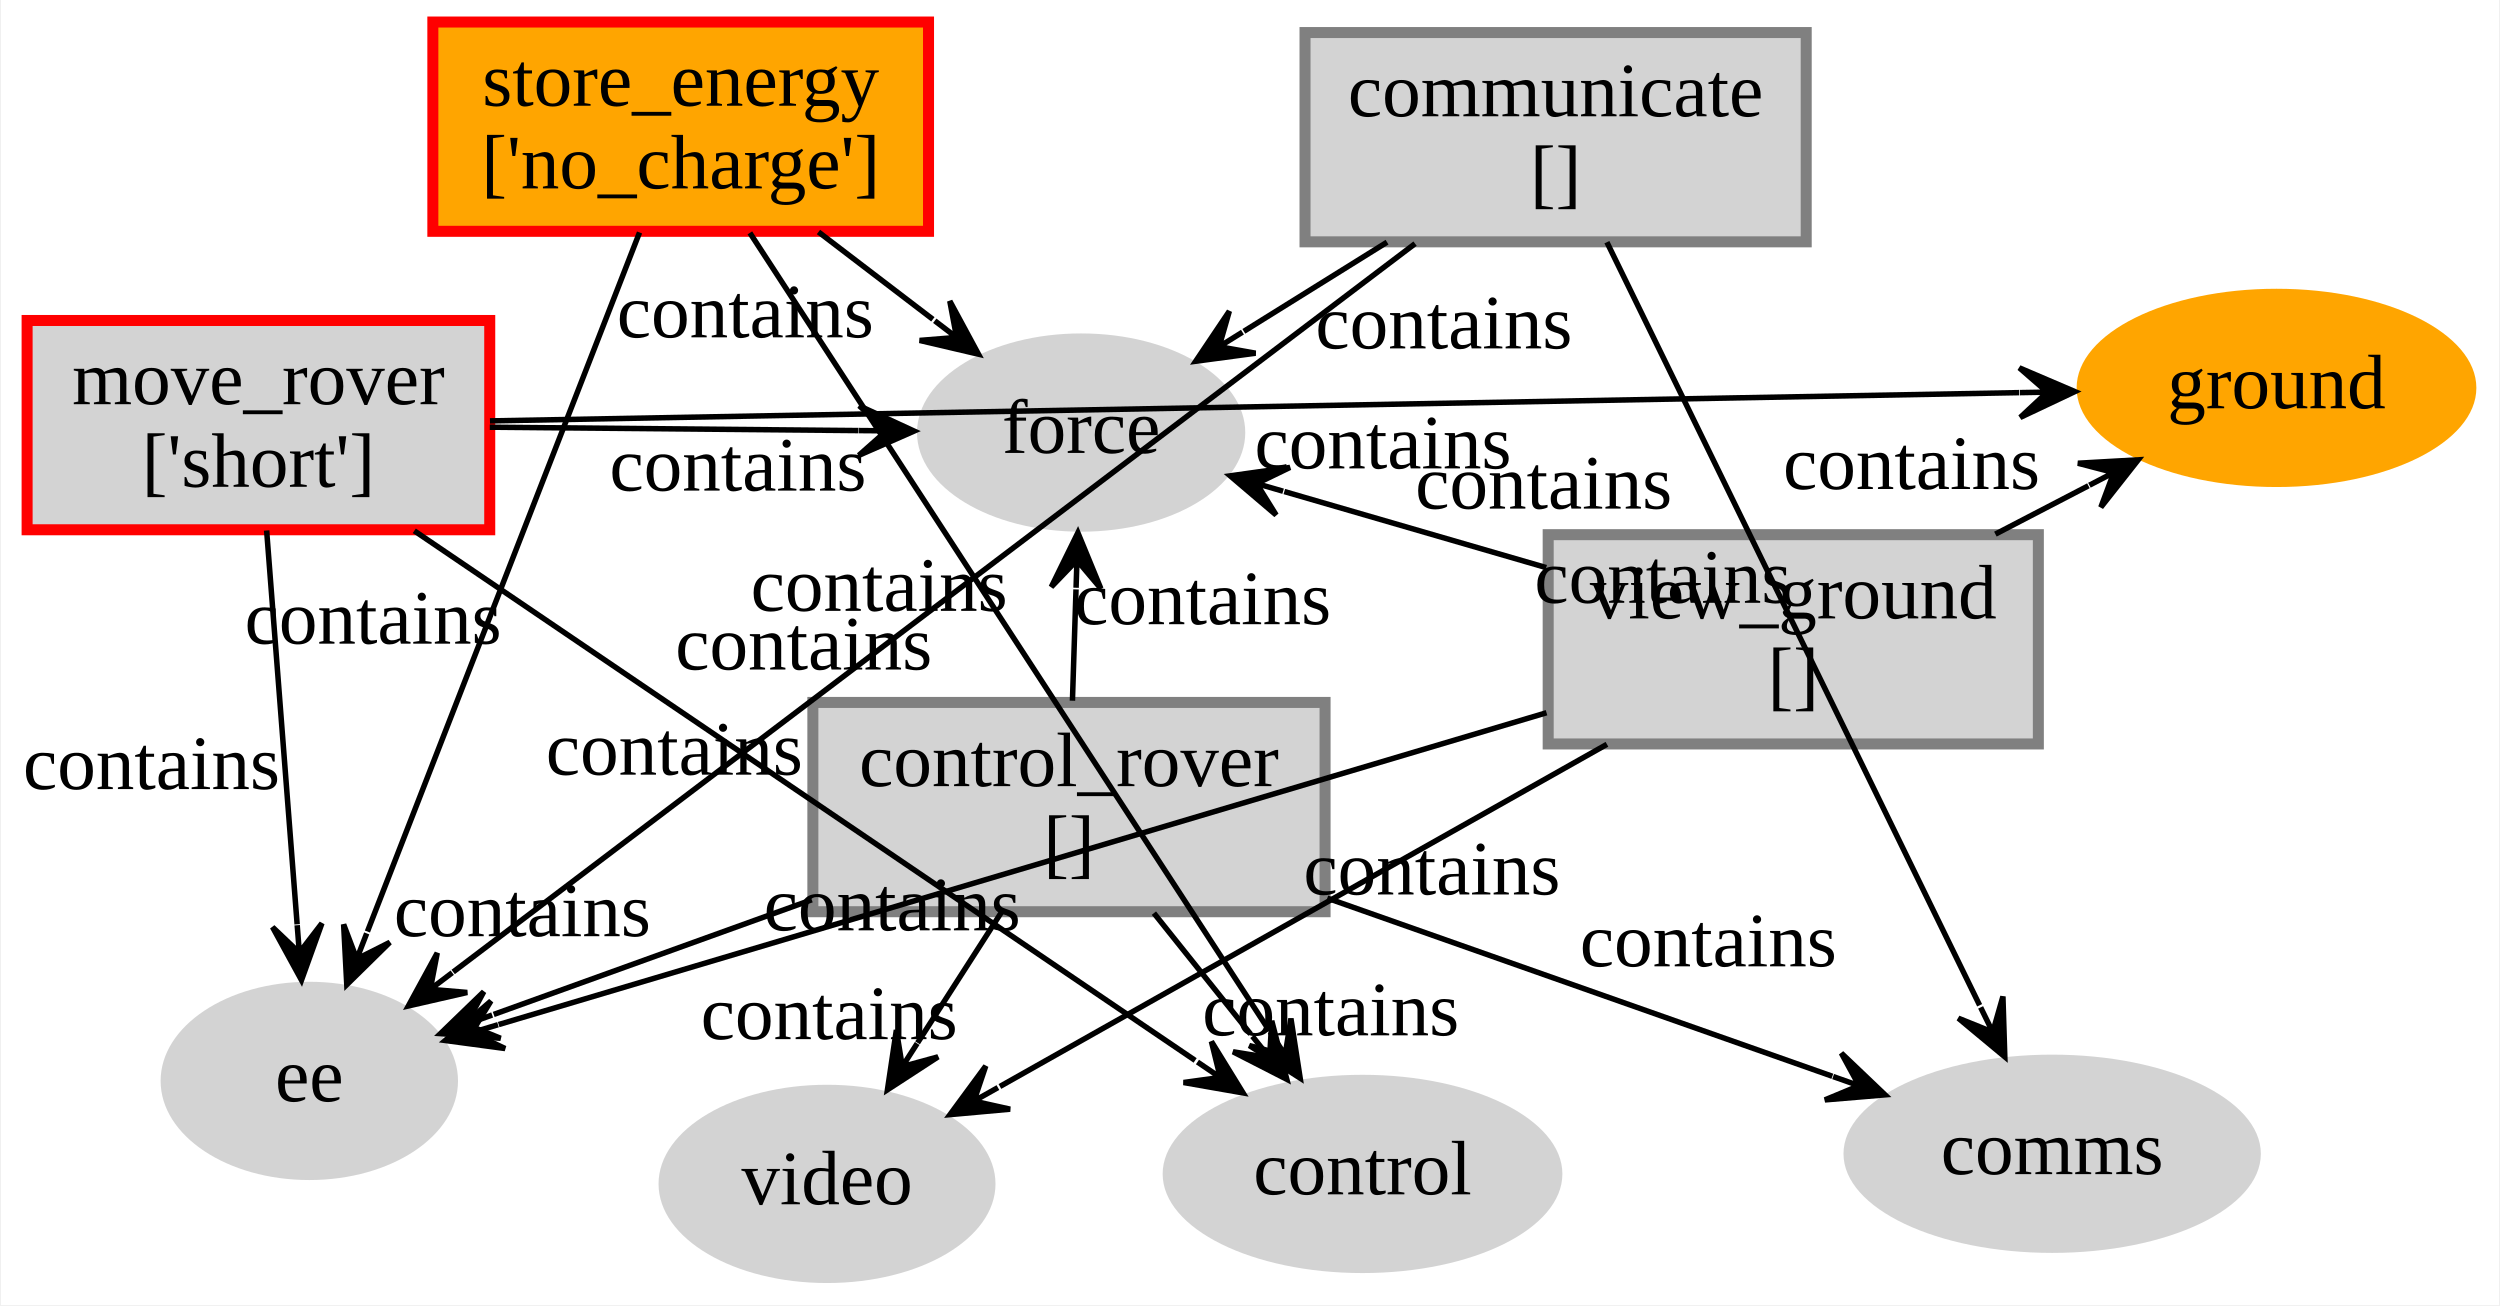
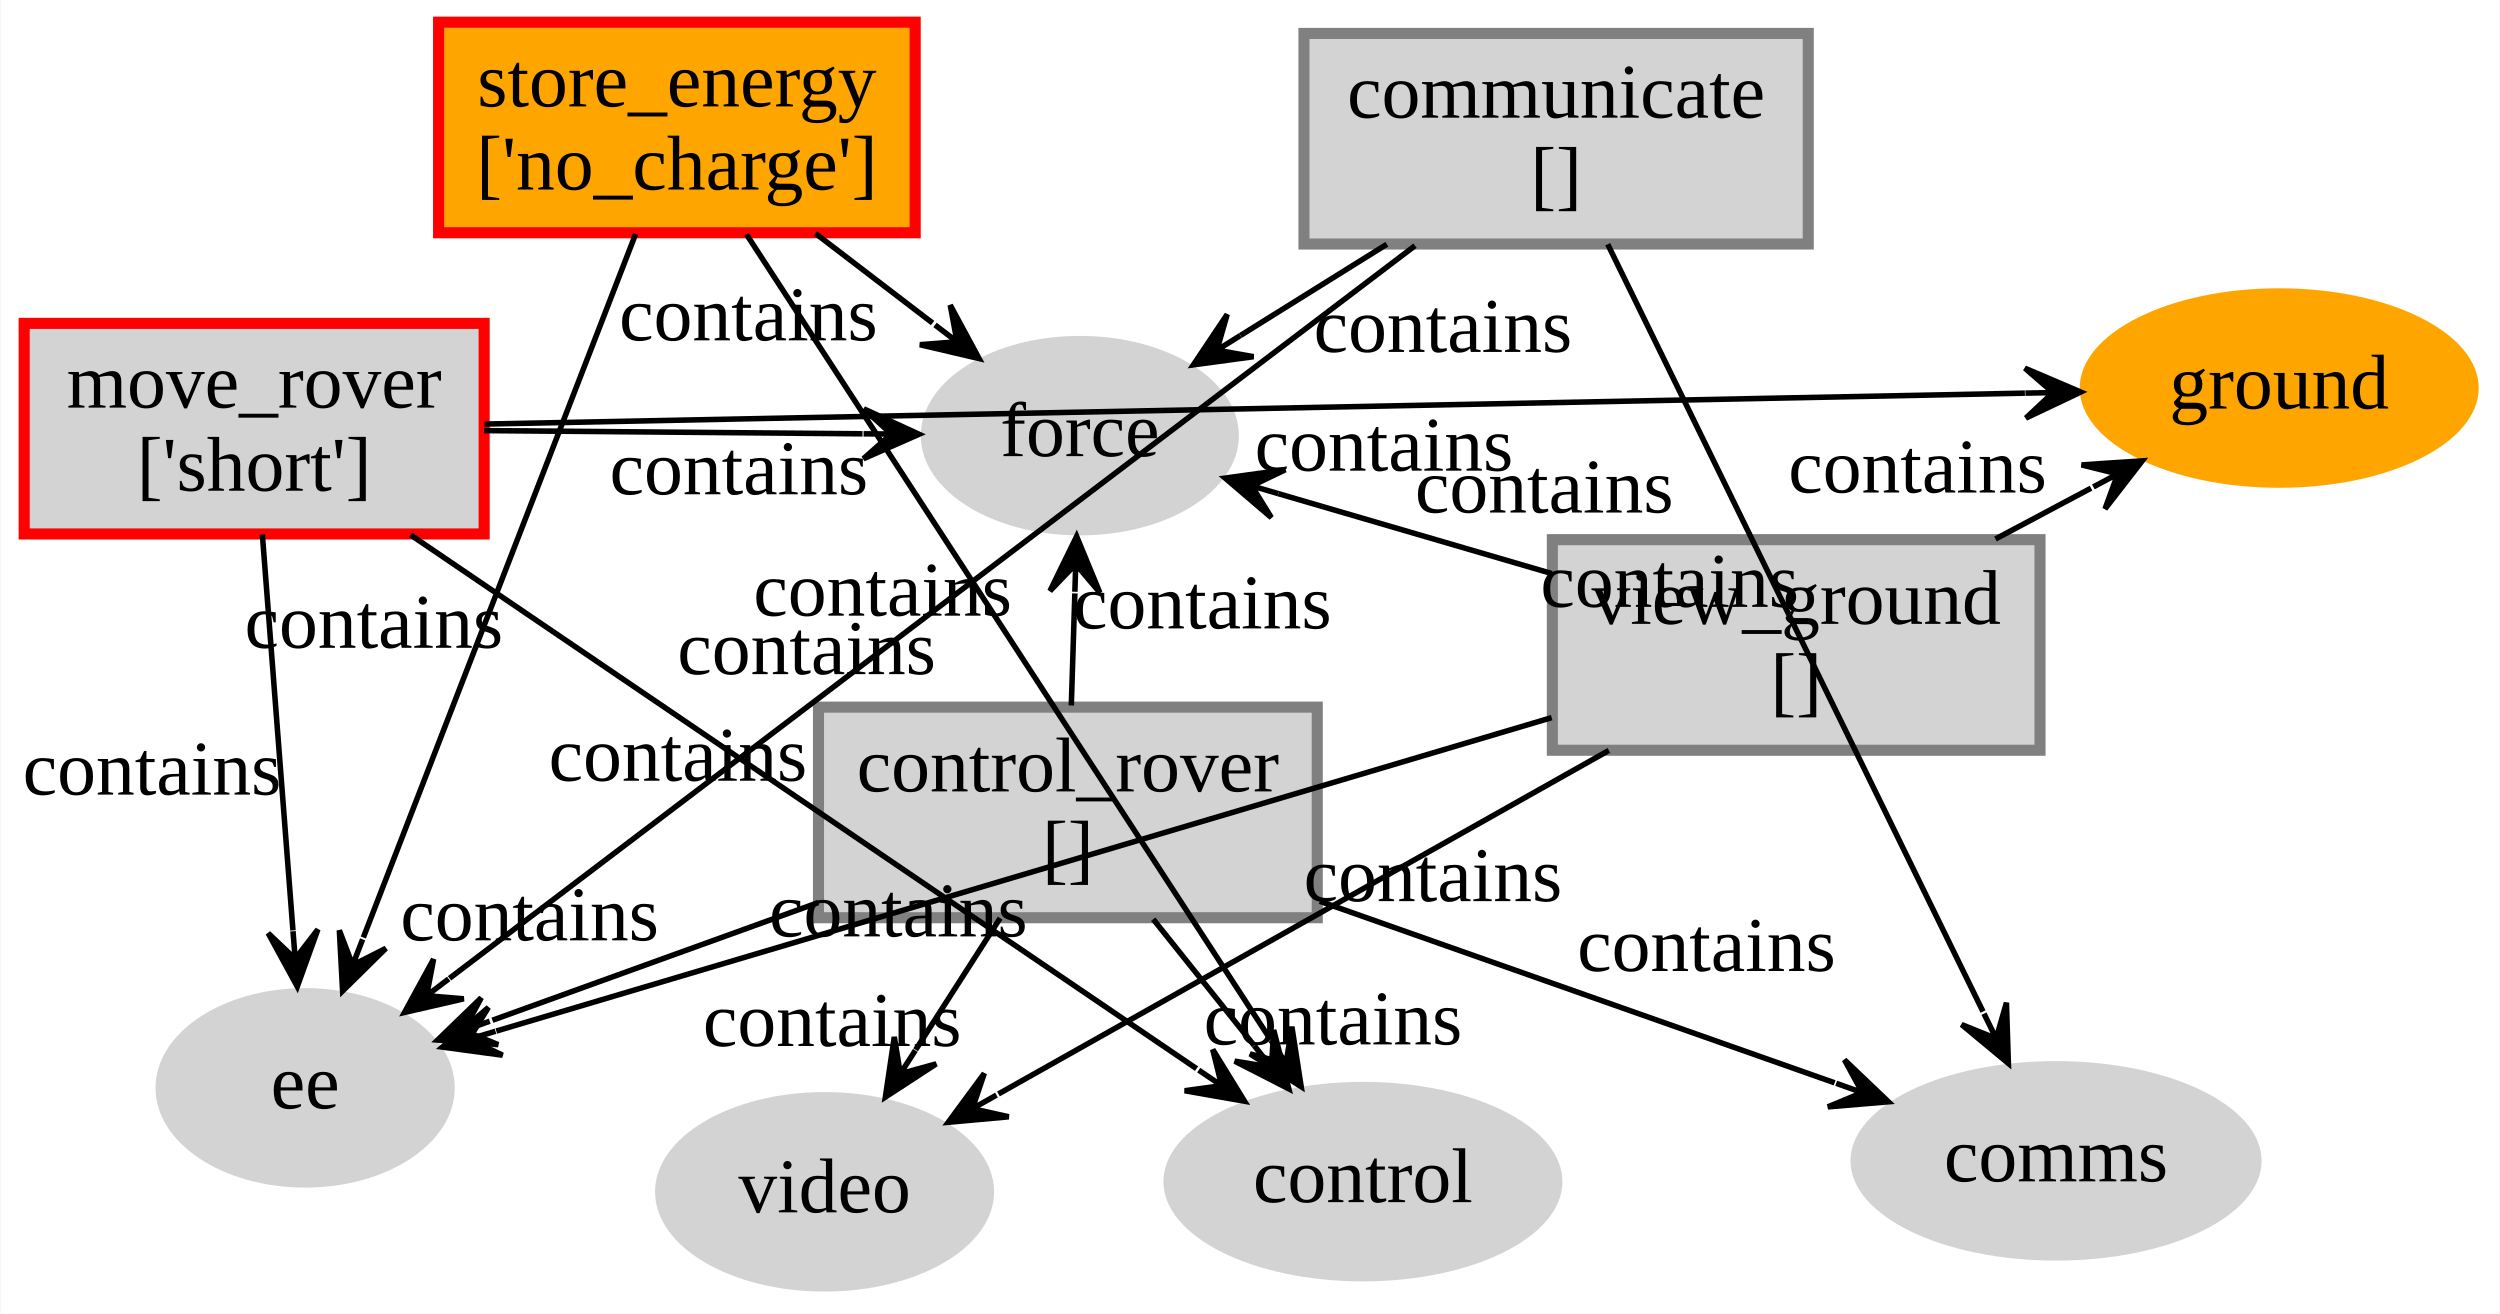
- <svg xmlns="http://www.w3.org/2000/svg" width="454pt" height="237pt" viewBox="0.00 0.00 453.56 236.96">
-   <g id="graph0" class="graph" transform="scale(1 1) rotate(0) translate(4 232.96)">
-     <polygon fill="white" stroke="transparent" points="-4,4 -4,-232.96 449.56,-232.96 449.56,4 -4,4" />
+ <svg xmlns="http://www.w3.org/2000/svg" width="451pt" height="237pt" viewBox="0.00 0.00 450.91 237.06">
+   <g id="graph0" class="graph" transform="scale(1 1) rotate(0) translate(4 233.06)">
+     <polygon fill="white" stroke="transparent" points="-4,4 -4,-233.06 446.91,-233.06 446.91,4 -4,4" />
    <g id="node1" class="node">
-       <polygon fill="lightgrey" stroke="grey" stroke-width="2" points="236.41,-105.42 143.41,-105.42 143.41,-67.42 236.41,-67.42 236.41,-105.42" />
-       <text text-anchor="middle" x="189.91" y="-90.22" font-family="Times New Roman,serif" font-size="14.00">control_rover</text>
-       <text text-anchor="middle" x="189.91" y="-75.22" font-family="Times New Roman,serif" font-size="14.00">[]</text>
+       <polygon fill="lightgrey" stroke="grey" stroke-width="2" points="233.59,-105.46 143.59,-105.46 143.59,-67.46 233.59,-67.46 233.59,-105.46" />
+       <text text-anchor="middle" x="188.59" y="-90.26" font-family="Times New Roman,serif" font-size="14.00">control_rover</text>
+       <text text-anchor="middle" x="188.59" y="-75.26" font-family="Times New Roman,serif" font-size="14.00">[]</text>
    </g>
    <g id="node7" class="node">
-       <ellipse fill="lightgrey" stroke="grey" stroke-width="0" cx="192.12" cy="-154.42" rx="29.8" ry="18" />
-       <text text-anchor="middle" x="192.12" y="-150.72" font-family="Times New Roman,serif" font-size="14.00">force</text>
+       <ellipse fill="lightgrey" stroke="grey" stroke-width="0" cx="190.75" cy="-154.45" rx="28.7" ry="18" />
+       <text text-anchor="middle" x="190.75" y="-150.75" font-family="Times New Roman,serif" font-size="14.00">force</text>
    </g>
    <g id="edge5" class="edge">
-       <path fill="none" stroke="black" d="M190.54,-105.73C190.74,-112.01 190.97,-119.13 191.19,-125.94" />
-       <polygon fill="black" stroke="black" points="191.53,-136.23 186.7,-126.39 191.36,-131.24 191.2,-126.24 191.2,-126.24 191.2,-126.24 191.36,-131.24 195.7,-126.09 191.53,-136.23 191.53,-136.23" />
-       <text text-anchor="start" x="190.86" y="-119.63" font-family="Times New Roman,serif" font-size="14.00">contains</text>
+       <path fill="none" stroke="black" d="M189.21,-105.76C189.4,-112.05 189.63,-119.16 189.85,-125.98" />
+       <polygon fill="black" stroke="black" points="190.17,-136.27 185.36,-126.42 190.01,-131.27 189.85,-126.28 189.85,-126.28 189.85,-126.28 190.01,-131.27 194.35,-126.13 190.17,-136.27 190.17,-136.27" />
+       <text text-anchor="start" x="189.53" y="-119.67" font-family="Times New Roman,serif" font-size="14.00">contains</text>
    </g>
    <g id="node8" class="node">
-       <ellipse fill="lightgrey" stroke="grey" stroke-width="0" cx="51.98" cy="-36.7" rx="27" ry="18" />
-       <text text-anchor="middle" x="51.98" y="-33" font-family="Times New Roman,serif" font-size="14.00">ee</text>
+       <ellipse fill="lightgrey" stroke="grey" stroke-width="0" cx="50.96" cy="-36.76" rx="27" ry="18" />
+       <text text-anchor="middle" x="50.96" y="-33.06" font-family="Times New Roman,serif" font-size="14.00">ee</text>
    </g>
    <g id="edge3" class="edge">
-       <path fill="none" stroke="black" d="M143.21,-69.59C124.27,-62.76 102.81,-55.02 85.46,-48.77" />
-       <polygon fill="black" stroke="black" points="75.78,-45.28 86.71,-44.44 80.48,-46.97 85.18,-48.67 85.18,-48.67 85.18,-48.67 80.48,-46.97 83.66,-52.9 75.78,-45.28 75.78,-45.28" />
-       <text text-anchor="start" x="67.34" y="-62.98" font-family="Times New Roman,serif" font-size="14.00">contains</text>
+       <path fill="none" stroke="black" d="M143.53,-70.19C124.39,-63.28 102.46,-55.36 84.75,-48.96" />
+       <polygon fill="black" stroke="black" points="74.86,-45.39 85.8,-44.56 79.57,-47.09 84.27,-48.79 84.27,-48.79 84.27,-48.79 79.57,-47.09 82.74,-53.02 74.86,-45.39 74.86,-45.39" />
+       <text text-anchor="start" x="68.14" y="-63.38" font-family="Times New Roman,serif" font-size="14.00">contains</text>
    </g>
    <g id="node9" class="node">
-       <ellipse fill="lightgrey" stroke="grey" stroke-width="0" cx="145.98" cy="-18" rx="30.59" ry="18" />
-       <text text-anchor="middle" x="145.98" y="-14.3" font-family="Times New Roman,serif" font-size="14.00">video</text>
+       <ellipse fill="lightgrey" stroke="grey" stroke-width="0" cx="144.69" cy="-18" rx="30.59" ry="18" />
+       <text text-anchor="middle" x="144.69" y="-14.3" font-family="Times New Roman,serif" font-size="14.00">video</text>
    </g>
    <g id="edge1" class="edge">
-       <path fill="none" stroke="black" d="M177.67,-67.36C172.95,-60.01 167.48,-51.48 162.42,-43.61" />
-       <polygon fill="black" stroke="black" points="156.95,-35.09 166.14,-41.07 159.65,-39.3 162.35,-43.5 162.35,-43.5 162.35,-43.5 159.65,-39.3 158.57,-45.94 156.95,-35.09 156.95,-35.09" />
-       <text text-anchor="start" x="123.05" y="-44.29" font-family="Times New Roman,serif" font-size="14.00">contains</text>
+       <path fill="none" stroke="black" d="M176.37,-67.39C171.65,-60.03 166.18,-51.5 161.12,-43.62" />
+       <polygon fill="black" stroke="black" points="155.66,-35.1 164.84,-41.09 158.36,-39.31 161.06,-43.52 161.06,-43.52 161.06,-43.52 158.36,-39.31 157.27,-45.95 155.66,-35.1 155.66,-35.1" />
+       <text text-anchor="start" x="122.74" y="-44.31" font-family="Times New Roman,serif" font-size="14.00">contains</text>
    </g>
    <g id="node10" class="node">
-       <ellipse fill="lightgrey" stroke="grey" stroke-width="0" cx="243.21" cy="-19.81" rx="36.29" ry="18" />
-       <text text-anchor="middle" x="243.21" y="-16.11" font-family="Times New Roman,serif" font-size="14.00">control</text>
+       <ellipse fill="lightgrey" stroke="grey" stroke-width="0" cx="241.83" cy="-19.84" rx="36" ry="18" />
+       <text text-anchor="middle" x="241.83" y="-16.14" font-family="Times New Roman,serif" font-size="14.00">control</text>
    </g>
    <g id="edge4" class="edge">
-       <path fill="none" stroke="black" d="M205.33,-67.16C210.81,-60.31 217.06,-52.49 222.89,-45.2" />
-       <polygon fill="black" stroke="black" points="229.46,-36.99 226.73,-47.61 226.34,-40.9 223.22,-44.8 223.22,-44.8 223.22,-44.8 226.34,-40.9 219.7,-41.99 229.46,-36.99 229.46,-36.99" />
-       <text text-anchor="start" x="214.11" y="-44.98" font-family="Times New Roman,serif" font-size="14.00">contains</text>
+       <path fill="none" stroke="black" d="M203.99,-67.19C209.68,-60.08 216.19,-51.92 222.2,-44.41" />
+       <polygon fill="black" stroke="black" points="228.46,-36.58 225.73,-47.2 225.33,-40.49 222.21,-44.39 222.21,-44.39 222.21,-44.39 225.33,-40.49 218.7,-41.58 228.46,-36.58 228.46,-36.58" />
+       <text text-anchor="start" x="213.1" y="-44.6" font-family="Times New Roman,serif" font-size="14.00">contains</text>
    </g>
    <g id="node11" class="node">
-       <ellipse fill="lightgrey" stroke="grey" stroke-width="0" cx="368.43" cy="-23.47" rx="37.89" ry="18" />
-       <text text-anchor="middle" x="368.43" y="-19.77" font-family="Times New Roman,serif" font-size="14.00">comms</text>
+       <ellipse fill="lightgrey" stroke="grey" stroke-width="0" cx="366.9" cy="-23.59" rx="37.09" ry="18" />
+       <text text-anchor="middle" x="366.9" y="-19.89" font-family="Times New Roman,serif" font-size="14.00">comms</text>
    </g>
    <g id="edge2" class="edge">
-       <path fill="none" stroke="black" d="M236.81,-69.88C265.34,-59.82 301.37,-47.12 328.52,-37.54" />
-       <polygon fill="black" stroke="black" points="338.09,-34.17 330.15,-41.74 333.37,-35.83 328.66,-37.49 328.66,-37.49 328.66,-37.49 333.37,-35.83 327.16,-33.25 338.09,-34.17 338.09,-34.17" />
-       <text text-anchor="start" x="282.67" y="-57.51" font-family="Times New Roman,serif" font-size="14.00">contains</text>
+       <path fill="none" stroke="black" d="M234.05,-70.43C262.72,-60.32 299.4,-47.39 326.95,-37.67" />
+       <polygon fill="black" stroke="black" points="336.66,-34.25 328.72,-41.82 331.94,-35.91 327.23,-37.58 327.23,-37.58 327.23,-37.58 331.94,-35.91 325.73,-33.33 336.66,-34.25 336.66,-34.25" />
+       <text text-anchor="start" x="280.5" y="-57.85" font-family="Times New Roman,serif" font-size="14.00">contains</text>
    </g>
    <g id="node2" class="node">
-       <polygon fill="lightgrey" stroke="grey" stroke-width="2" points="365.92,-135.88 276.92,-135.88 276.92,-97.88 365.92,-97.88 365.92,-135.88" />
-       <text text-anchor="middle" x="321.42" y="-120.68" font-family="Times New Roman,serif" font-size="14.00">view_ground</text>
-       <text text-anchor="middle" x="321.42" y="-105.68" font-family="Times New Roman,serif" font-size="14.00">[]</text>
+       <polygon fill="lightgrey" stroke="grey" stroke-width="2" points="364.01,-135.68 276.01,-135.68 276.01,-97.68 364.01,-97.68 364.01,-135.68" />
+       <text text-anchor="middle" x="320.01" y="-120.48" font-family="Times New Roman,serif" font-size="14.00">view_ground</text>
+       <text text-anchor="middle" x="320.01" y="-105.48" font-family="Times New Roman,serif" font-size="14.00">[]</text>
    </g>
    <g id="node6" class="node">
-       <ellipse fill="orange" stroke="grey" stroke-width="0" cx="409.16" cy="-162.53" rx="36.29" ry="18" />
-       <text text-anchor="middle" x="409.16" y="-158.83" font-family="Times New Roman,serif" font-size="14.00">ground</text>
+       <ellipse fill="orange" stroke="grey" stroke-width="0" cx="407.17" cy="-163.04" rx="36" ry="18" />
+       <text text-anchor="middle" x="407.17" y="-159.34" font-family="Times New Roman,serif" font-size="14.00">ground</text>
    </g>
    <g id="edge13" class="edge">
-       <path fill="none" stroke="black" d="M358.12,-135.98C363.72,-138.89 369.47,-141.88 375.01,-144.76" />
-       <polygon fill="black" stroke="black" points="384.06,-149.47 373.11,-148.85 379.62,-147.16 375.19,-144.86 375.19,-144.86 375.19,-144.86 379.62,-147.16 377.27,-140.86 384.06,-149.47 384.06,-149.47" />
-       <text text-anchor="start" x="319.57" y="-144.17" font-family="Times New Roman,serif" font-size="14.00">contains</text>
+       <path fill="none" stroke="black" d="M355.97,-135.8C361.67,-138.84 367.56,-141.97 373.22,-144.98" />
+       <polygon fill="black" stroke="black" points="382.46,-149.9 371.51,-149.17 378.04,-147.55 373.63,-145.2 373.63,-145.2 373.63,-145.2 378.04,-147.55 375.74,-141.23 382.46,-149.9 382.46,-149.9" />
+       <text text-anchor="start" x="318.59" y="-144.19" font-family="Times New Roman,serif" font-size="14.00">contains</text>
    </g>
    <g id="edge16" class="edge">
-       <path fill="none" stroke="black" d="M276.56,-129.9C261.03,-134.41 243.82,-139.41 229.01,-143.71" />
-       <polygon fill="black" stroke="black" points="219.18,-146.56 227.53,-139.45 223.99,-145.16 228.79,-143.77 228.79,-143.77 228.79,-143.77 223.99,-145.16 230.04,-148.09 219.18,-146.56 219.18,-146.56" />
-       <text text-anchor="start" x="252.78" y="-140.61" font-family="Times New Roman,serif" font-size="14.00">contains</text>
+       <path fill="none" stroke="black" d="M275.89,-129.57C259.81,-134.27 241.84,-139.52 226.57,-143.98" />
+       <polygon fill="black" stroke="black" points="216.97,-146.79 225.31,-139.66 221.77,-145.39 226.57,-143.98 226.57,-143.98 226.57,-143.98 221.77,-145.39 227.83,-148.3 216.97,-146.79 216.97,-146.79" />
+       <text text-anchor="start" x="251.23" y="-140.58" font-family="Times New Roman,serif" font-size="14.00">contains</text>
    </g>
    <g id="edge14" class="edge">
-       <path fill="none" stroke="black" d="M276.62,-103.55C223.12,-87.63 134.78,-61.34 86.36,-46.93" />
-       <polygon fill="black" stroke="black" points="76.66,-44.04 87.53,-42.58 81.45,-45.47 86.24,-46.9 86.24,-46.9 86.24,-46.9 81.45,-45.47 84.96,-51.21 76.66,-44.04 76.66,-44.04" />
-       <text text-anchor="start" x="134.49" y="-64.04" font-family="Times New Roman,serif" font-size="14.00">contains</text>
+       <path fill="none" stroke="black" d="M275.89,-103.57C222.58,-87.74 134.03,-61.43 85.45,-47.01" />
+       <polygon fill="black" stroke="black" points="75.72,-44.12 86.59,-42.65 80.52,-45.54 85.31,-46.97 85.31,-46.97 85.31,-46.97 80.52,-45.54 84.03,-51.28 75.72,-44.12 75.72,-44.12" />
+       <text text-anchor="start" x="134.67" y="-64.09" font-family="Times New Roman,serif" font-size="14.00">contains</text>
    </g>
    <g id="edge15" class="edge">
-       <path fill="none" stroke="black" d="M287.59,-97.82C255.74,-79.86 208.4,-53.18 177.37,-35.69" />
-       <polygon fill="black" stroke="black" points="168.3,-30.58 179.22,-31.57 172.65,-33.03 177.01,-35.49 177.01,-35.49 177.01,-35.49 172.65,-33.03 174.8,-39.41 168.3,-30.58 168.3,-30.58" />
-       <text text-anchor="start" x="232.48" y="-70.55" font-family="Times New Roman,serif" font-size="14.00">contains</text>
+       <path fill="none" stroke="black" d="M286.21,-97.65C254.38,-79.73 207.08,-53.11 176.06,-35.66" />
+       <polygon fill="black" stroke="black" points="167,-30.55 177.92,-31.54 171.36,-33.01 175.71,-35.46 175.71,-35.46 175.71,-35.46 171.36,-33.01 173.51,-39.38 167,-30.55 167,-30.55" />
+       <text text-anchor="start" x="231.14" y="-70.45" font-family="Times New Roman,serif" font-size="14.00">contains</text>
    </g>
    <g id="node3" class="node">
-       <polygon fill="lightgrey" stroke="grey" stroke-width="2" points="323.77,-227.05 232.77,-227.05 232.77,-189.05 323.77,-189.05 323.77,-227.05" />
-       <text text-anchor="middle" x="278.27" y="-211.85" font-family="Times New Roman,serif" font-size="14.00">communicate</text>
-       <text text-anchor="middle" x="278.27" y="-196.85" font-family="Times New Roman,serif" font-size="14.00">[]</text>
+       <polygon fill="lightgrey" stroke="grey" stroke-width="2" points="322.19,-227.03 231.19,-227.03 231.19,-189.03 322.19,-189.03 322.19,-227.03" />
+       <text text-anchor="middle" x="276.69" y="-211.83" font-family="Times New Roman,serif" font-size="14.00">communicate</text>
+       <text text-anchor="middle" x="276.69" y="-196.83" font-family="Times New Roman,serif" font-size="14.00">[]</text>
    </g>
    <g id="edge19" class="edge">
-       <path fill="none" stroke="black" d="M247.66,-188.99C239.2,-183.72 230.05,-178.03 221.66,-172.8" />
-       <polygon fill="black" stroke="black" points="212.92,-167.37 223.79,-168.83 217.17,-170.01 221.41,-172.65 221.41,-172.65 221.41,-172.65 217.17,-170.01 219.03,-176.47 212.92,-167.37 212.92,-167.37" />
-       <text text-anchor="start" x="234.66" y="-169.7" font-family="Times New Roman,serif" font-size="14.00">contains</text>
+       <path fill="none" stroke="black" d="M246.15,-188.99C237.55,-183.63 228.23,-177.82 219.73,-172.52" />
+       <polygon fill="black" stroke="black" points="211.24,-167.23 222.1,-168.7 215.48,-169.87 219.72,-172.52 219.72,-172.52 219.72,-172.52 215.48,-169.87 217.34,-176.34 211.24,-167.23 211.24,-167.23" />
+       <text text-anchor="start" x="232.94" y="-169.56" font-family="Times New Roman,serif" font-size="14.00">contains</text>
    </g>
    <g id="edge18" class="edge">
-       <path fill="none" stroke="black" d="M252.75,-188.72C209.41,-155.9 121.85,-89.61 78.1,-56.48" />
-       <polygon fill="black" stroke="black" points="69.96,-50.31 80.65,-52.76 73.94,-53.33 77.93,-56.35 77.93,-56.35 77.93,-56.35 73.94,-53.33 75.21,-59.94 69.96,-50.31 69.96,-50.31" />
-       <text text-anchor="start" x="118.43" y="-111.4" font-family="Times New Roman,serif" font-size="14.00">contains</text>
+       <path fill="none" stroke="black" d="M251.23,-188.72C207.99,-155.91 120.66,-89.65 77.01,-56.53" />
+       <polygon fill="black" stroke="black" points="68.89,-50.37 79.58,-52.83 72.88,-53.39 76.86,-56.42 76.86,-56.42 76.86,-56.42 72.88,-53.39 74.14,-60 68.89,-50.37 68.89,-50.37" />
+       <text text-anchor="start" x="118.12" y="-111.42" font-family="Times New Roman,serif" font-size="14.00">contains</text>
    </g>
    <g id="edge17" class="edge">
-       <path fill="none" stroke="black" d="M287.58,-188.99C303.69,-156.01 336.8,-88.23 355.26,-50.43" />
-       <polygon fill="black" stroke="black" points="359.83,-41.07 359.49,-52.03 357.64,-45.56 355.44,-50.05 355.44,-50.05 355.44,-50.05 357.64,-45.56 351.4,-48.08 359.83,-41.07 359.83,-41.07" />
-       <text text-anchor="start" x="274.42" y="-123.51" font-family="Times New Roman,serif" font-size="14.00">contains</text>
+       <path fill="none" stroke="black" d="M286,-188.99C302.12,-156.04 335.25,-88.3 353.72,-50.53" />
+       <polygon fill="black" stroke="black" points="358.3,-41.17 357.95,-52.13 356.1,-45.66 353.9,-50.15 353.9,-50.15 353.9,-50.15 356.1,-45.66 349.86,-48.18 358.3,-41.17 358.3,-41.17" />
+       <text text-anchor="start" x="273.86" y="-123.56" font-family="Times New Roman,serif" font-size="14.00">contains</text>
    </g>
    <g id="node4" class="node">
-       <polygon fill="orange" stroke="red" stroke-width="2" points="164.41,-228.96 74.41,-228.96 74.41,-190.96 164.41,-190.96 164.41,-228.96" />
-       <text text-anchor="middle" x="119.41" y="-213.76" font-family="Times New Roman,serif" font-size="14.00">store_energy</text>
-       <text text-anchor="middle" x="119.41" y="-198.76" font-family="Times New Roman,serif" font-size="14.00">['no_charge']</text>
+       <polygon fill="orange" stroke="red" stroke-width="2" points="161.04,-229.06 75.04,-229.06 75.04,-191.06 161.04,-191.06 161.04,-229.06" />
+       <text text-anchor="middle" x="118.04" y="-213.86" font-family="Times New Roman,serif" font-size="14.00">store_energy</text>
+       <text text-anchor="middle" x="118.04" y="-198.86" font-family="Times New Roman,serif" font-size="14.00">['no_charge']</text>
    </g>
    <g id="edge7" class="edge">
-       <path fill="none" stroke="black" d="M144.43,-190.84C151.14,-185.72 158.41,-180.17 165.2,-174.98" />
-       <polygon fill="black" stroke="black" points="173.48,-168.65 168.27,-178.3 169.51,-171.69 165.54,-174.72 165.54,-174.72 165.54,-174.72 169.51,-171.69 162.8,-171.15 173.48,-168.65 173.48,-168.65" />
-       <text text-anchor="start" x="107.82" y="-171.71" font-family="Times New Roman,serif" font-size="14.00">contains</text>
+       <path fill="none" stroke="black" d="M143.06,-190.92C149.88,-185.71 157.28,-180.05 164.18,-174.77" />
+       <polygon fill="black" stroke="black" points="172.57,-168.36 167.36,-178.01 168.59,-171.39 164.62,-174.43 164.62,-174.43 164.62,-174.43 168.59,-171.39 161.89,-170.86 172.57,-168.36 172.57,-168.36" />
+       <text text-anchor="start" x="107.62" y="-171.65" font-family="Times New Roman,serif" font-size="14.00">contains</text>
    </g>
    <g id="edge6" class="edge">
-       <path fill="none" stroke="black" d="M111.94,-190.75C99.92,-159.88 76.27,-99.11 62.53,-63.82" />
-       <polygon fill="black" stroke="black" points="58.78,-54.17 66.6,-61.86 60.59,-58.83 62.4,-63.49 62.4,-63.49 62.4,-63.49 60.59,-58.83 58.21,-65.12 58.78,-54.17 58.78,-54.17" />
-       <text text-anchor="start" x="40.24" y="-116.09" font-family="Times New Roman,serif" font-size="14.00">contains</text>
+       <path fill="none" stroke="black" d="M110.6,-190.85C98.65,-159.97 75.12,-99.19 61.46,-63.89" />
+       <polygon fill="black" stroke="black" points="57.72,-54.24 65.53,-61.94 59.53,-58.9 61.33,-63.56 61.33,-63.56 61.33,-63.56 59.53,-58.9 57.13,-65.19 57.72,-54.24 57.72,-54.24" />
+       <text text-anchor="start" x="40.03" y="-116.17" font-family="Times New Roman,serif" font-size="14.00">contains</text>
    </g>
    <g id="edge8" class="edge">
-       <path fill="none" stroke="black" d="M131.97,-190.68C154.33,-156.33 201.09,-84.51 226.27,-45.83" />
-       <polygon fill="black" stroke="black" points="231.89,-37.2 230.21,-48.03 229.16,-41.39 226.43,-45.58 226.43,-45.58 226.43,-45.58 229.16,-41.39 222.66,-43.12 231.89,-37.2 231.89,-37.2" />
-       <text text-anchor="start" x="132.12" y="-122.05" font-family="Times New Roman,serif" font-size="14.00">contains</text>
+       <path fill="none" stroke="black" d="M130.59,-190.78C153.01,-156.32 199.94,-84.21 225.09,-45.57" />
+       <polygon fill="black" stroke="black" points="230.69,-36.97 229.01,-47.8 227.96,-41.16 225.23,-45.35 225.23,-45.35 225.23,-45.35 227.96,-41.16 221.46,-42.89 230.69,-36.97 230.69,-36.97" />
+       <text text-anchor="start" x="131.84" y="-121.97" font-family="Times New Roman,serif" font-size="14.00">contains</text>
    </g>
    <g id="node5" class="node">
-       <polygon fill="lightgrey" stroke="red" stroke-width="2" points="84.74,-174.77 0.74,-174.77 0.74,-136.77 84.74,-136.77 84.74,-174.77" />
-       <text text-anchor="middle" x="42.74" y="-159.57" font-family="Times New Roman,serif" font-size="14.00">move_rover</text>
-       <text text-anchor="middle" x="42.74" y="-144.57" font-family="Times New Roman,serif" font-size="14.00">['short']</text>
+       <polygon fill="lightgrey" stroke="red" stroke-width="2" points="83.26,-174.71 0.26,-174.71 0.26,-136.71 83.26,-136.71 83.26,-174.71" />
+       <text text-anchor="middle" x="41.76" y="-159.51" font-family="Times New Roman,serif" font-size="14.00">move_rover</text>
+       <text text-anchor="middle" x="41.76" y="-144.51" font-family="Times New Roman,serif" font-size="14.00">['short']</text>
    </g>
    <g id="edge9" class="edge">
-       <path fill="none" stroke="black" d="M84.78,-156.54C153.76,-157.82 290.49,-160.34 362.42,-161.67" />
-       <polygon fill="black" stroke="black" points="372.55,-161.86 362.47,-166.17 367.55,-161.76 362.55,-161.67 362.55,-161.67 362.55,-161.67 367.55,-161.76 362.63,-157.17 372.55,-161.86 372.55,-161.86" />
-       <text text-anchor="start" x="223.6" y="-147.91" font-family="Times New Roman,serif" font-size="14.00">contains</text>
+       <path fill="none" stroke="black" d="M83.32,-156.54C152.23,-157.93 289.63,-160.68 361.28,-162.12" />
+       <polygon fill="black" stroke="black" points="371.36,-162.32 361.28,-166.62 366.36,-162.22 361.37,-162.12 361.37,-162.12 361.37,-162.12 366.36,-162.22 361.46,-157.62 371.36,-162.32 371.36,-162.32" />
+       <text text-anchor="start" x="222.3" y="-148.13" font-family="Times New Roman,serif" font-size="14.00">contains</text>
    </g>
    <g id="edge10" class="edge">
-       <path fill="none" stroke="black" d="M84.75,-155.39C105.72,-155.2 130.96,-154.97 151.7,-154.78" />
-       <polygon fill="black" stroke="black" points="161.79,-154.69 151.83,-159.28 156.79,-154.74 151.79,-154.78 151.79,-154.78 151.79,-154.78 156.79,-154.74 151.75,-150.28 161.79,-154.69 161.79,-154.69" />
-       <text text-anchor="start" x="106.48" y="-143.88" font-family="Times New Roman,serif" font-size="14.00">contains</text>
+       <path fill="none" stroke="black" d="M83.26,-155.36C104.62,-155.18 130.52,-154.96 151.54,-154.78" />
+       <polygon fill="black" stroke="black" points="161.73,-154.7 151.77,-159.28 156.73,-154.74 151.73,-154.78 151.73,-154.78 151.73,-154.78 156.73,-154.74 151.69,-150.28 161.73,-154.7 161.73,-154.7" />
+       <text text-anchor="start" x="105.9" y="-143.87" font-family="Times New Roman,serif" font-size="14.00">contains</text>
    </g>
    <g id="edge11" class="edge">
-       <path fill="none" stroke="black" d="M44.23,-136.64C45.73,-117.32 48.06,-87.25 49.77,-65.13" />
-       <polygon fill="black" stroke="black" points="50.56,-55 54.27,-65.32 50.17,-59.98 49.78,-64.97 49.78,-64.97 49.78,-64.97 50.17,-59.98 45.3,-64.62 50.56,-55 50.56,-55" />
-       <text text-anchor="start" x="0" y="-89.69" font-family="Times New Roman,serif" font-size="14.00">contains</text>
+       <path fill="none" stroke="black" d="M43.24,-136.6C44.73,-117.3 47.05,-87.26 48.76,-65.17" />
+       <polygon fill="black" stroke="black" points="49.54,-55.04 53.26,-65.36 49.16,-60.03 48.77,-65.02 48.77,-65.02 48.77,-65.02 49.16,-60.03 44.29,-64.67 49.54,-55.04 49.54,-55.04" />
+       <text text-anchor="start" x="0" y="-89.68" font-family="Times New Roman,serif" font-size="14.00">contains</text>
    </g>
    <g id="edge12" class="edge">
-       <path fill="none" stroke="black" d="M71.04,-136.58C108.51,-111.16 174.32,-66.53 212.82,-40.42" />
-       <polygon fill="black" stroke="black" points="221.52,-34.52 215.77,-43.86 217.38,-37.33 213.24,-40.13 213.24,-40.13 213.24,-40.13 217.38,-37.33 210.72,-36.41 221.52,-34.52 221.52,-34.52" />
-       <text text-anchor="start" x="94.93" y="-92.3" font-family="Times New Roman,serif" font-size="14.00">contains</text>
+       <path fill="none" stroke="black" d="M70,-136.53C107.5,-111.07 173.43,-66.29 211.81,-40.23" />
+       <polygon fill="black" stroke="black" points="220.47,-34.35 214.73,-43.69 216.34,-37.16 212.2,-39.96 212.2,-39.96 212.2,-39.96 216.34,-37.16 209.67,-36.24 220.47,-34.35 220.47,-34.35" />
+       <text text-anchor="start" x="94.9" y="-92.18" font-family="Times New Roman,serif" font-size="14.00">contains</text>
    </g>
  </g>
</svg>
